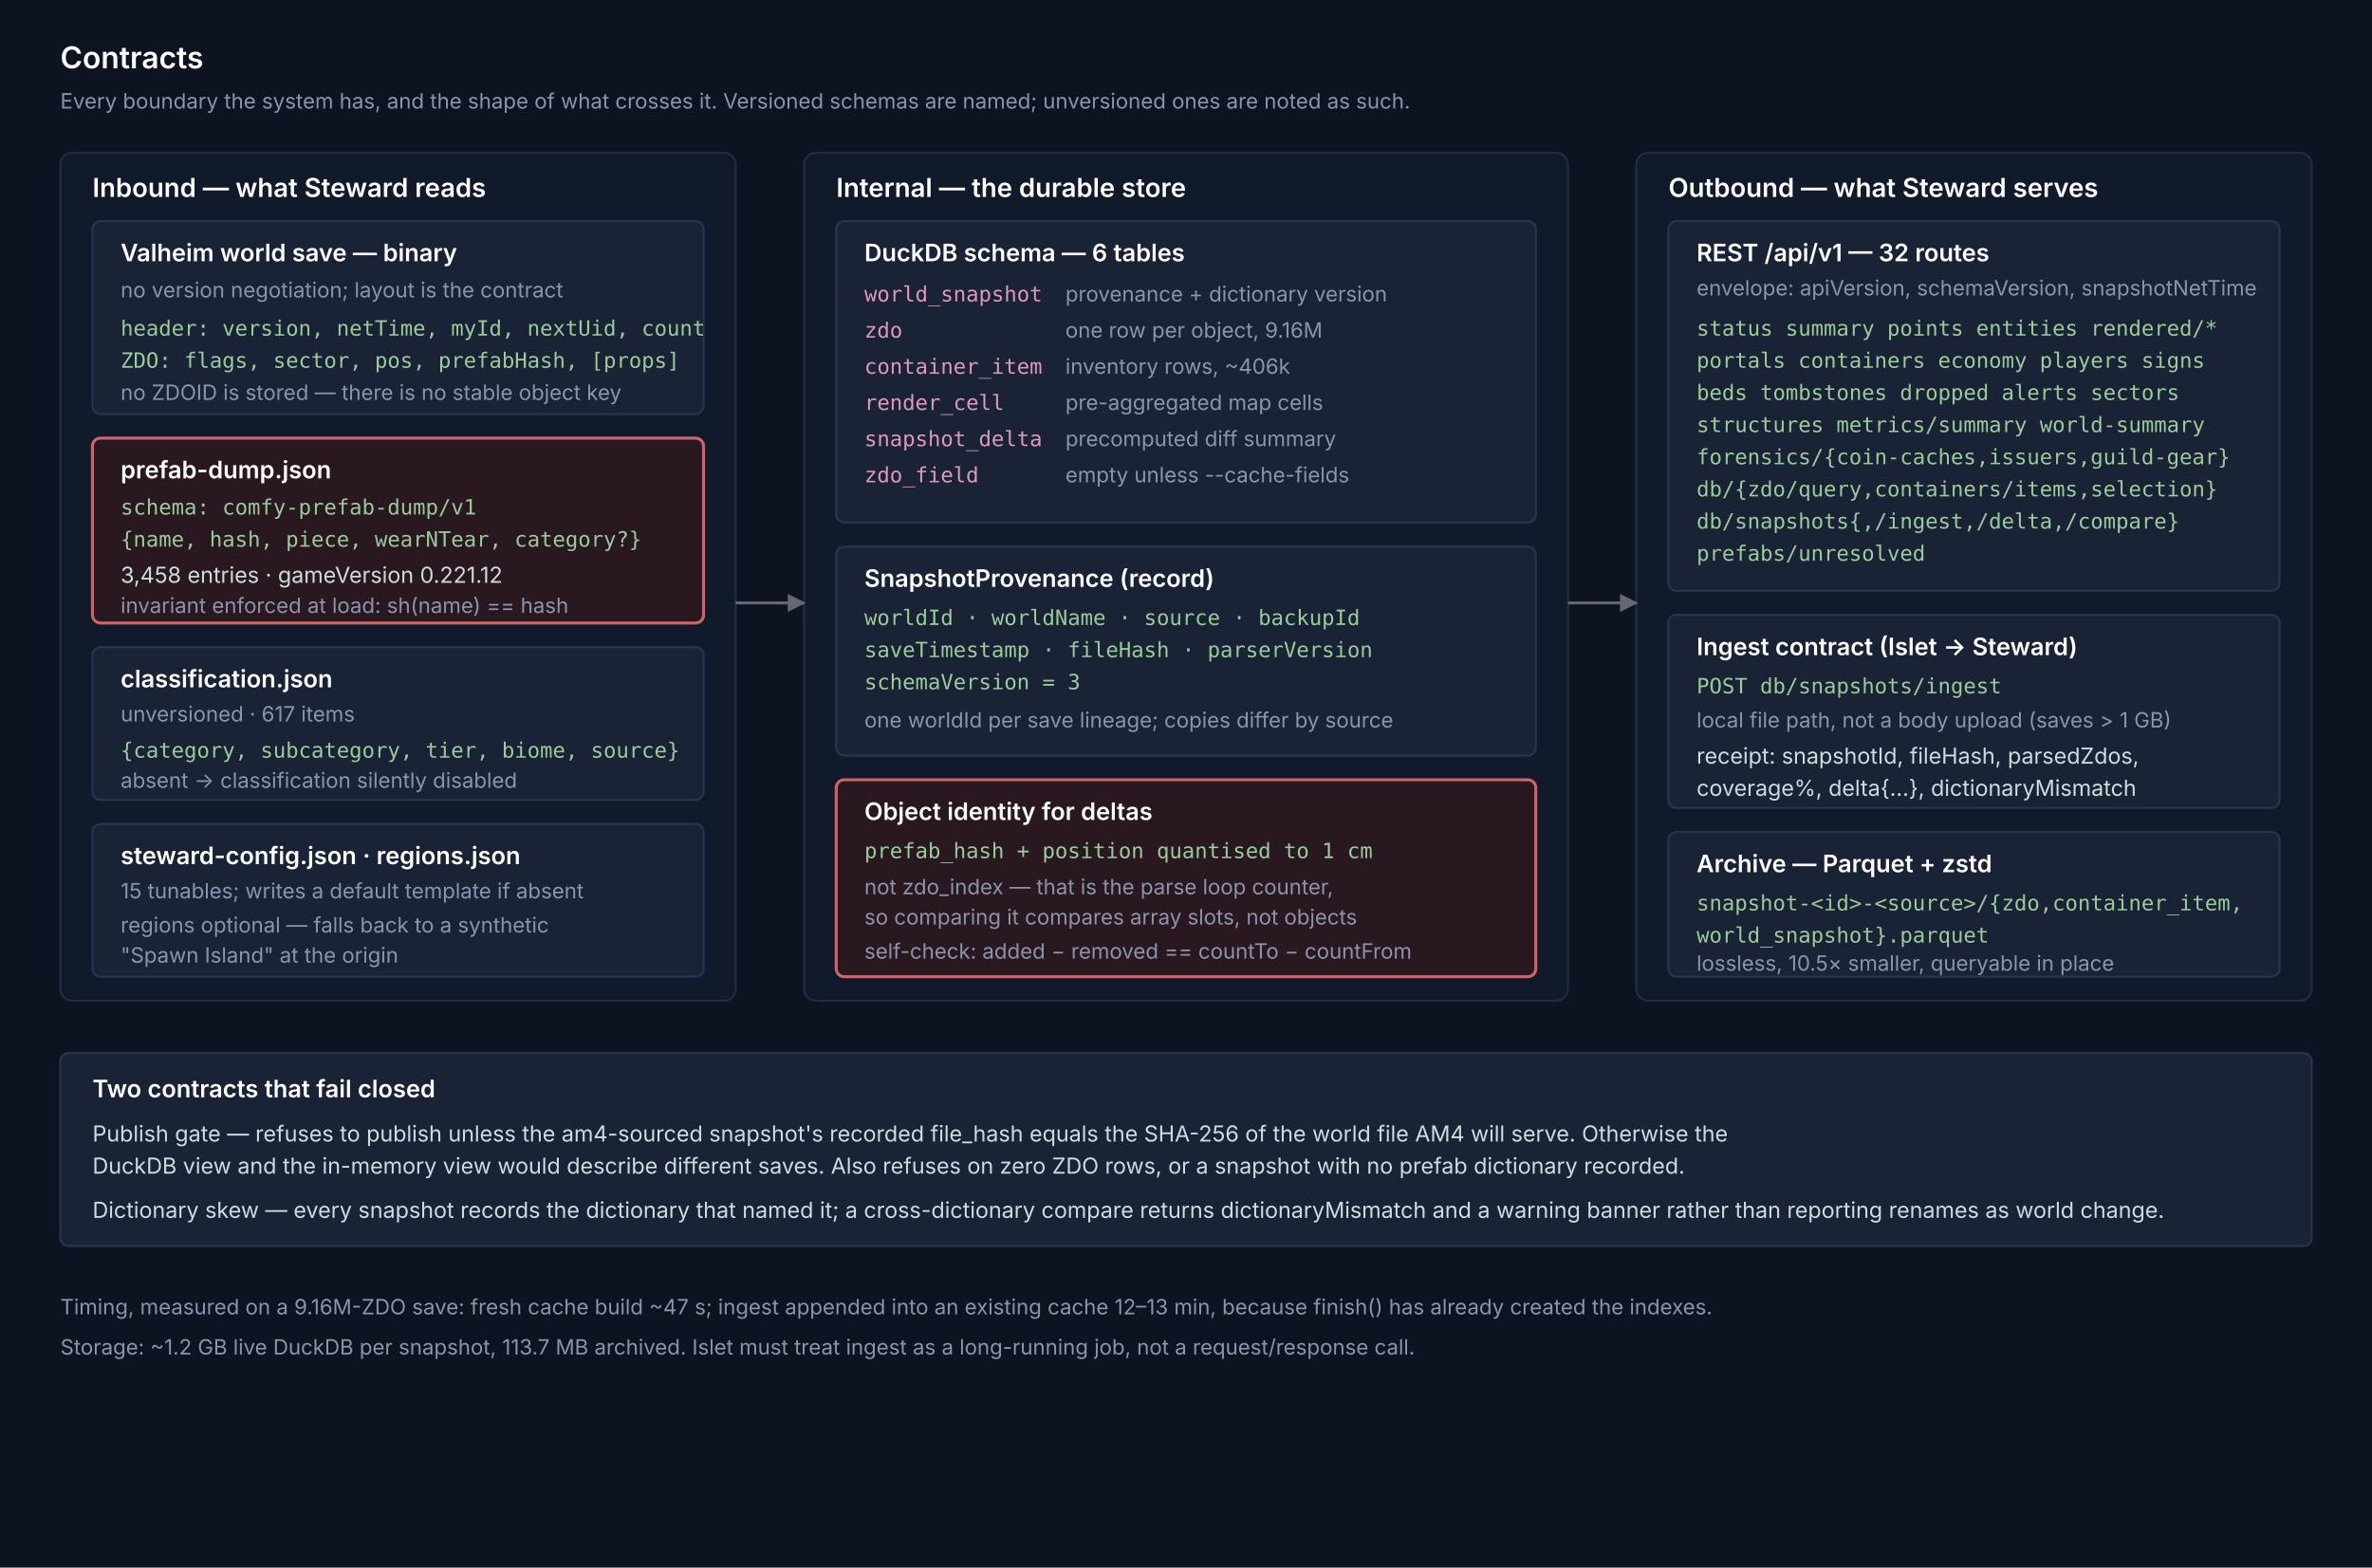
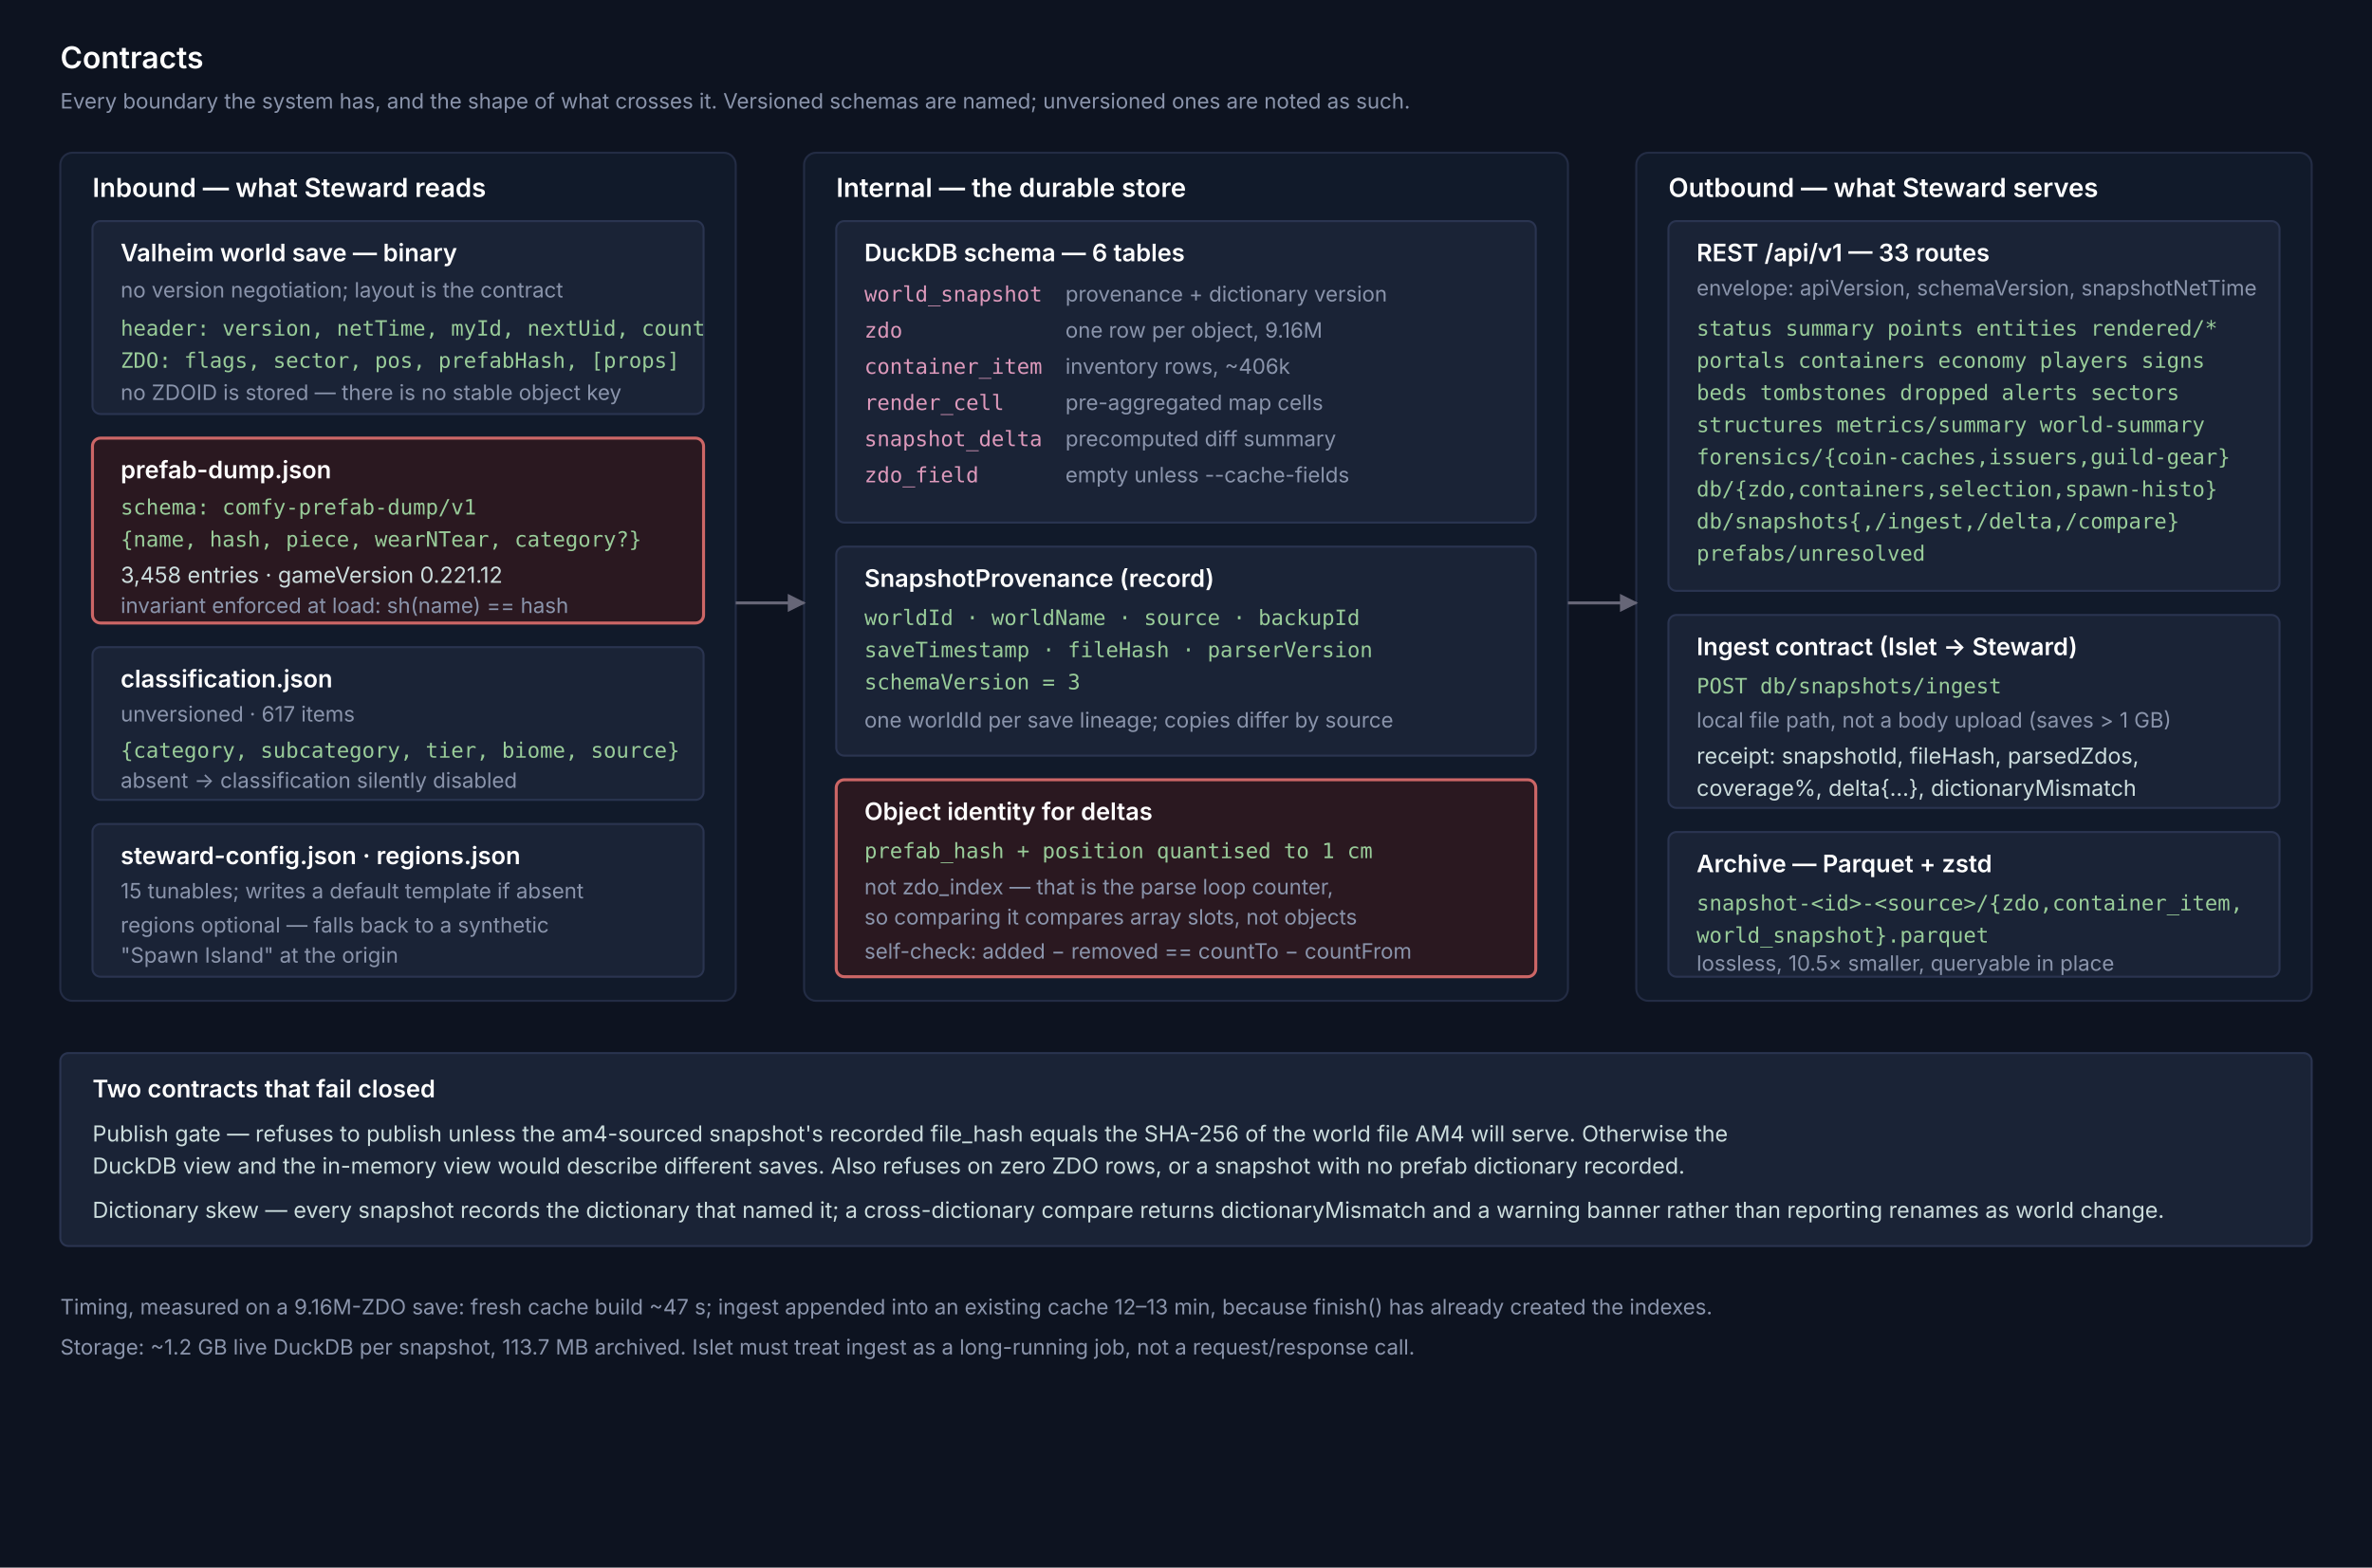
<svg xmlns="http://www.w3.org/2000/svg" viewBox="0 0 1180 780" role="img" aria-label="The contracts crossing each boundary: binary world save and JSON reference files inbound, a six-table DuckDB schema and snapshot provenance internally, and a versioned REST surface plus the Islet ingest contract outbound." font-family="-apple-system, BlinkMacSystemFont, 'Segoe UI', sans-serif">
  <style>
    .bg     { fill: #0d1320; }
    .box    { fill: #1a2336; stroke: #2a3450; stroke-width: 1; rx: 4; }
    .accent { fill: #2a1820; stroke: #c66; stroke-width: 1.5; rx: 4; }
    .band   { fill: #111a2a; stroke: #232c44; stroke-width: 1; rx: 6; }
    .hdr    { fill: #fff; font-size: 15px; font-weight: 600; }
    .band-t { fill: #fff; font-size: 13px; font-weight: 600; }
    .title  { fill: #fff; font-size: 12px; font-weight: 600; }
    .label  { fill: #cdd; font-size: 11px; }
    .sub    { fill: #8a94ab; font-size: 10.5px; }
    .code   { fill: #9c9; font-size: 10.5px; font-family: ui-monospace, monospace; }
    .key    { fill: #d9b; font-size: 10.5px; font-family: ui-monospace, monospace; }
    .arrow  { stroke: #667; stroke-width: 1.5; fill: none; marker-end: url(#arw-ct); }
    .edge   { fill: #aab; font-size: 10.5px; }
  </style>
  <defs>
    <marker id="arw-ct" viewBox="0 0 10 10" refX="9" refY="5" markerWidth="6" markerHeight="6" orient="auto">
      <path d="M0,0 L10,5 L0,10 z" fill="#667" />
    </marker>
  </defs>
  <rect class="bg" x="0" y="0" width="1180" height="780" />
  <text class="hdr" x="30" y="34">Contracts</text>
  <text class="sub" x="30" y="54">Every boundary the system has, and the shape of what crosses it. Versioned schemas are named; unversioned ones are noted as such.</text>
  <rect class="band" x="30" y="76" width="336" height="422" />
  <text class="band-t" x="46" y="98">Inbound — what Steward reads</text>
  <rect class="box" x="46" y="110" width="304" height="96" />
  <text class="title" x="60" y="130">Valheim world save — binary</text>
  <text class="sub" x="60" y="148">no version negotiation; layout is the contract</text>
  <text class="code" x="60" y="167">header: version, netTime, myId, nextUid, count</text>
  <text class="code" x="60" y="183">ZDO: flags, sector, pos, prefabHash, [props]</text>
  <text class="sub" x="60" y="199">no ZDOID is stored — there is no stable object key</text>
  <rect class="accent" x="46" y="218" width="304" height="92" />
  <text class="title" x="60" y="238">prefab-dump.json</text>
  <text class="code" x="60" y="256">schema: comfy-prefab-dump/v1</text>
  <text class="code" x="60" y="272">{name, hash, piece, wearNTear, category?}</text>
  <text class="label" x="60" y="290">3,458 entries · gameVersion 0.221.12</text>
  <text class="sub" x="60" y="305">invariant enforced at load: sh(name) == hash</text>
  <rect class="box" x="46" y="322" width="304" height="76" />
  <text class="title" x="60" y="342">classification.json</text>
  <text class="sub" x="60" y="359">unversioned · 617 items</text>
  <text class="code" x="60" y="377">{category, subcategory, tier, biome, source}</text>
  <text class="sub" x="60" y="392">absent → classification silently disabled</text>
  <rect class="box" x="46" y="410" width="304" height="76" />
  <text class="title" x="60" y="430">steward-config.json · regions.json</text>
  <text class="sub" x="60" y="447">15 tunables; writes a default template if absent</text>
  <text class="sub" x="60" y="464">regions optional — falls back to a synthetic</text>
  <text class="sub" x="60" y="479">"Spawn Island" at the origin</text>
  <rect class="band" x="400" y="76" width="380" height="422" />
  <text class="band-t" x="416" y="98">Internal — the durable store</text>
  <rect class="box" x="416" y="110" width="348" height="150" />
  <text class="title" x="430" y="130">DuckDB schema — 6 tables</text>
  <text class="key" x="430" y="150">world_snapshot</text>
  <text class="sub" x="530" y="150">provenance + dictionary version</text>
  <text class="key" x="430" y="168">zdo</text>
  <text class="sub" x="530" y="168">one row per object, 9.16M</text>
  <text class="key" x="430" y="186">container_item</text>
  <text class="sub" x="530" y="186">inventory rows, ~406k</text>
  <text class="key" x="430" y="204">render_cell</text>
  <text class="sub" x="530" y="204">pre-aggregated map cells</text>
  <text class="key" x="430" y="222">snapshot_delta</text>
  <text class="sub" x="530" y="222">precomputed diff summary</text>
  <text class="key" x="430" y="240">zdo_field</text>
  <text class="sub" x="530" y="240">empty unless --cache-fields</text>
  <rect class="box" x="416" y="272" width="348" height="104" />
  <text class="title" x="430" y="292">SnapshotProvenance (record)</text>
  <text class="code" x="430" y="311">worldId · worldName · source · backupId</text>
  <text class="code" x="430" y="327">saveTimestamp · fileHash · parserVersion</text>
  <text class="code" x="430" y="343">schemaVersion = 3</text>
  <text class="sub" x="430" y="362">one worldId per save lineage; copies differ by source</text>
  <rect class="accent" x="416" y="388" width="348" height="98" />
  <text class="title" x="430" y="408">Object identity for deltas</text>
  <text class="code" x="430" y="427">prefab_hash + position quantised to 1 cm</text>
  <text class="sub" x="430" y="445">not zdo_index — that is the parse loop counter,</text>
  <text class="sub" x="430" y="460">so comparing it compares array slots, not objects</text>
  <text class="sub" x="430" y="477">self-check: added − removed == countTo − countFrom</text>
  <rect class="band" x="814" y="76" width="336" height="422" />
  <text class="band-t" x="830" y="98">Outbound — what Steward serves</text>
  <rect class="box" x="830" y="110" width="304" height="184" />
-   <text class="title" x="844" y="130">REST /api/v1 — 32 routes</text>
+   <text class="title" x="844" y="130">REST /api/v1 — 33 routes</text>
  <text class="sub" x="844" y="147">envelope: apiVersion, schemaVersion, snapshotNetTime</text>
  <text class="code" x="844" y="167">status summary points entities rendered/*</text>
  <text class="code" x="844" y="183">portals containers economy players signs</text>
  <text class="code" x="844" y="199">beds tombstones dropped alerts sectors</text>
  <text class="code" x="844" y="215">structures metrics/summary world-summary</text>
  <text class="code" x="844" y="231">forensics/{coin-caches,issuers,guild-gear}</text>
-   <text class="code" x="844" y="247">db/{zdo/query,containers/items,selection}</text>
+   <text class="code" x="844" y="247">db/{zdo,containers,selection,spawn-histo}</text>
  <text class="code" x="844" y="263">db/snapshots{,/ingest,/delta,/compare}</text>
  <text class="code" x="844" y="279">prefabs/unresolved</text>
  <rect class="box" x="830" y="306" width="304" height="96" />
  <text class="title" x="844" y="326">Ingest contract (Islet → Steward)</text>
  <text class="code" x="844" y="345">POST db/snapshots/ingest</text>
  <text class="sub" x="844" y="362">local file path, not a body upload (saves &gt; 1 GB)</text>
  <text class="label" x="844" y="380">receipt: snapshotId, fileHash, parsedZdos,</text>
  <text class="label" x="844" y="396">coverage%, delta{...}, dictionaryMismatch</text>
  <rect class="box" x="830" y="414" width="304" height="72" />
  <text class="title" x="844" y="434">Archive — Parquet + zstd</text>
  <text class="code" x="844" y="453">snapshot-&lt;id&gt;-&lt;source&gt;/{zdo,container_item,</text>
  <text class="code" x="844" y="469">world_snapshot}.parquet</text>
  <text class="sub" x="844" y="483">lossless, 10.5× smaller, queryable in place</text>
  <path class="arrow" d="M366 300 L400 300" />
  <path class="arrow" d="M780 300 L814 300" />
  <rect class="box" x="30" y="524" width="1120" height="96" />
  <text class="title" x="46" y="546">Two contracts that fail closed</text>
  <text class="label" x="46" y="568">Publish gate — refuses to publish unless the am4-sourced snapshot's recorded file_hash equals the SHA-256 of the world file AM4 will serve. Otherwise the</text>
  <text class="label" x="46" y="584">DuckDB view and the in-memory view would describe different saves. Also refuses on zero ZDO rows, or a snapshot with no prefab dictionary recorded.</text>
  <text class="label" x="46" y="606">Dictionary skew — every snapshot records the dictionary that named it; a cross-dictionary compare returns dictionaryMismatch and a warning banner rather than reporting renames as world change.</text>
  <text class="sub" x="30" y="654">Timing, measured on a 9.16M-ZDO save: fresh cache build ~47 s; ingest appended into an existing cache 12–13 min, because finish() has already created the indexes.</text>
  <text class="sub" x="30" y="674">Storage: ~1.2 GB live DuckDB per snapshot, 113.7 MB archived. Islet must treat ingest as a long-running job, not a request/response call.</text>
</svg>
